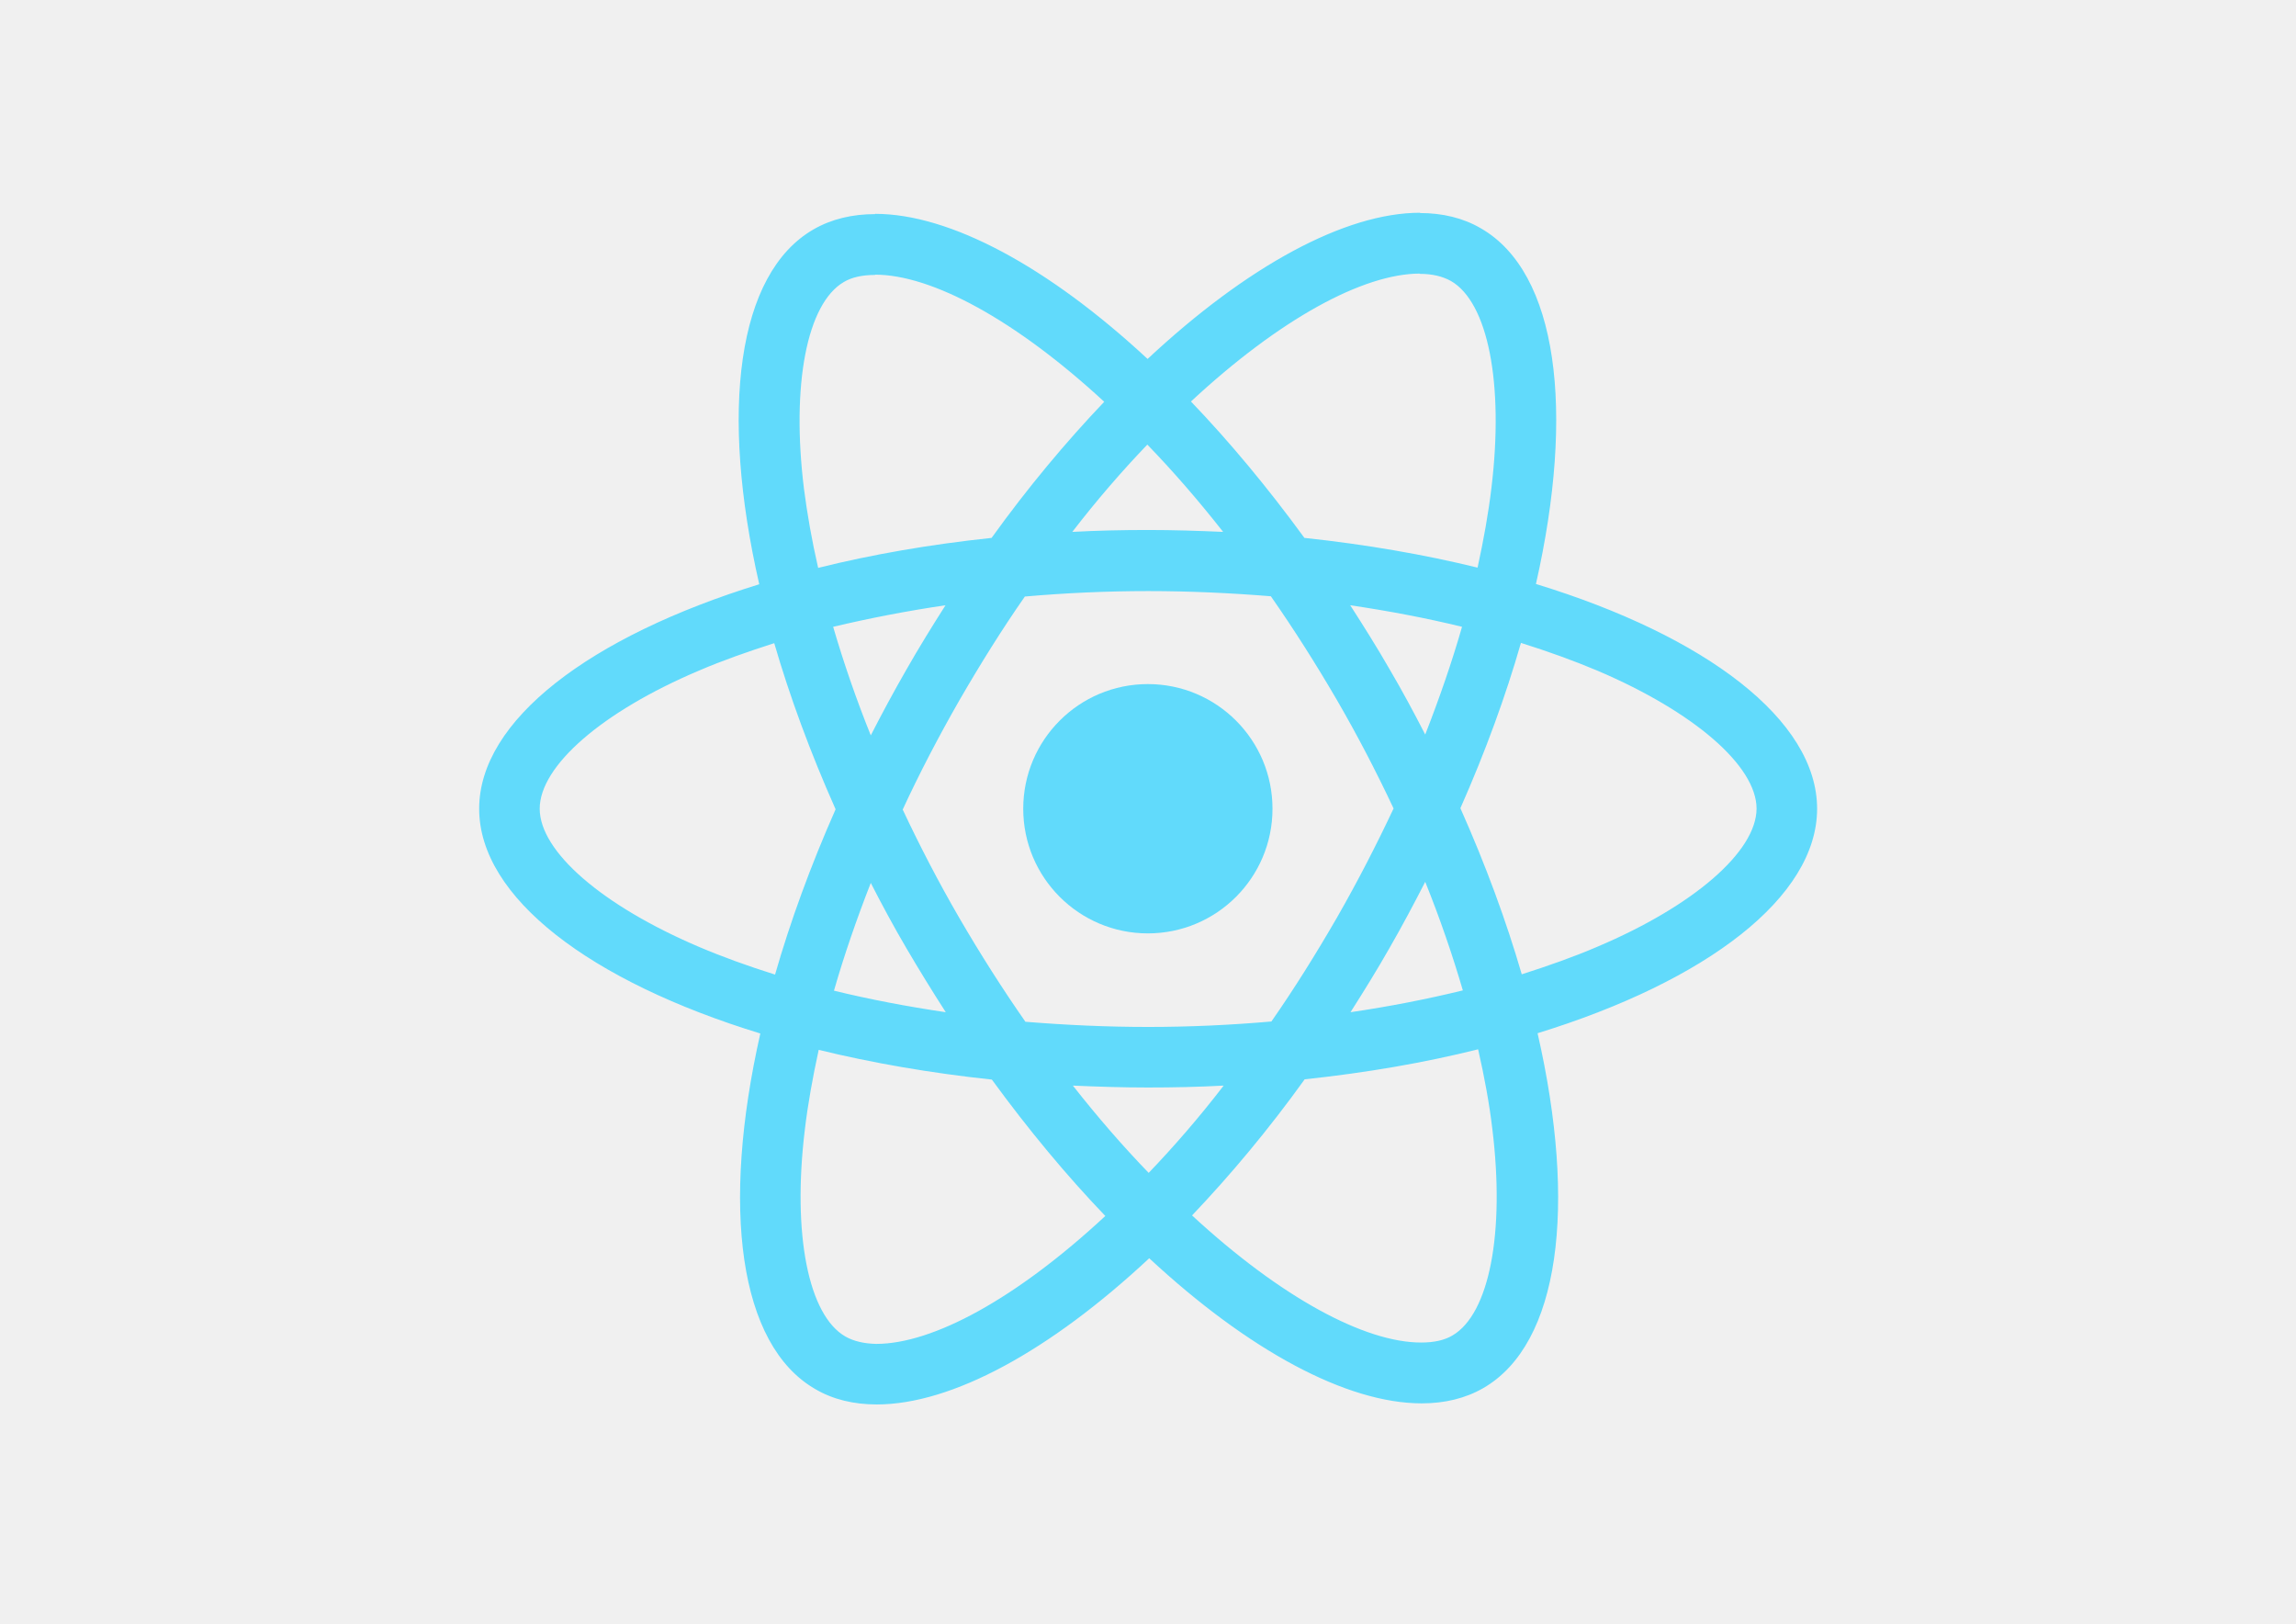
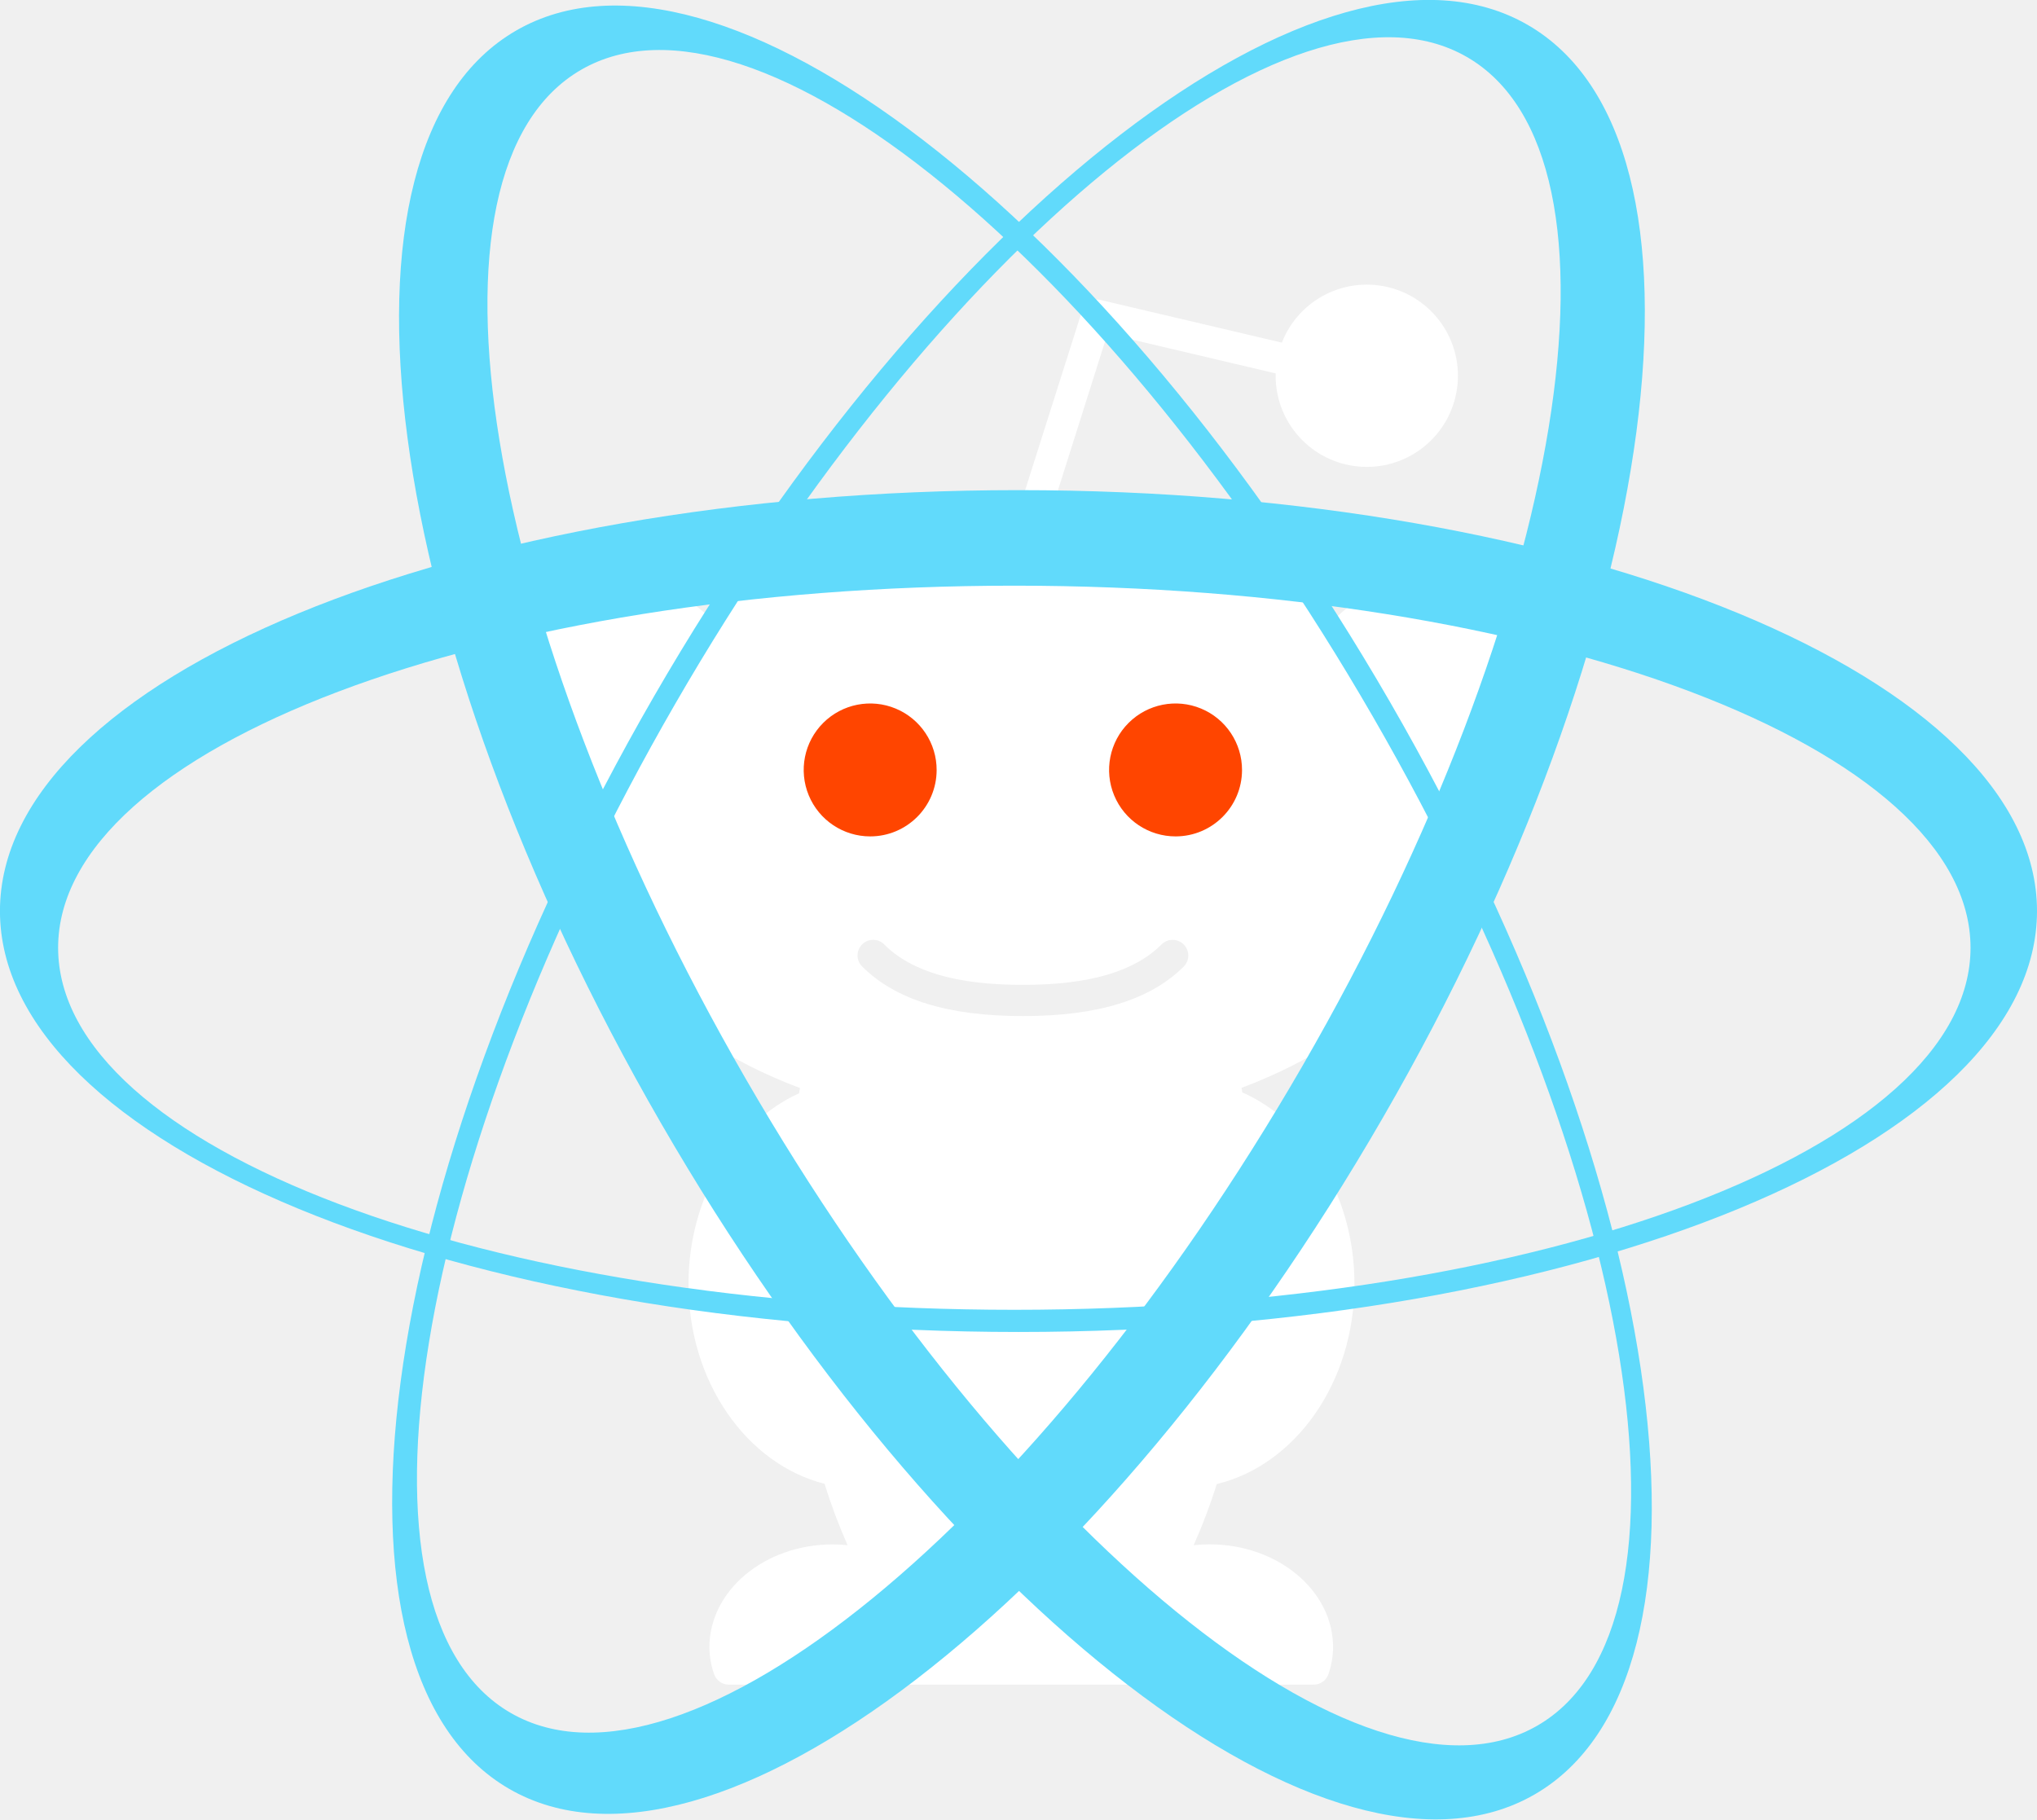
- <svg xmlns="http://www.w3.org/2000/svg" viewBox="0 0 841.9 595.3">
-   <g fill="#61DAFB">
-     <path d="M666.3 296.5c0-32.5-40.7-63.3-103.1-82.4 14.4-63.6 8-114.2-20.2-130.4-6.5-3.8-14.1-5.6-22.4-5.6v22.3c4.6 0 8.3.9 11.4 2.6 13.6 7.8 19.5 37.5 14.9 75.7-1.1 9.4-2.9 19.3-5.1 29.4-19.6-4.8-41-8.5-63.5-10.9-13.5-18.5-27.5-35.3-41.6-50 32.6-30.3 63.2-46.9 84-46.9V78c-27.5 0-63.5 19.6-99.9 53.6-36.4-33.8-72.4-53.2-99.9-53.2v22.3c20.7 0 51.4 16.5 84 46.6-14 14.7-28 31.4-41.3 49.9-22.6 2.4-44 6.1-63.6 11-2.3-10-4-19.7-5.2-29-4.7-38.2 1.1-67.9 14.6-75.8 3-1.8 6.9-2.6 11.5-2.6V78.5c-8.4 0-16 1.8-22.6 5.6-28.1 16.2-34.4 66.7-19.9 130.1-62.2 19.2-102.7 49.9-102.7 82.3 0 32.5 40.7 63.3 103.1 82.4-14.4 63.6-8 114.2 20.2 130.4 6.5 3.8 14.1 5.6 22.5 5.6 27.5 0 63.5-19.6 99.9-53.6 36.4 33.8 72.4 53.2 99.9 53.2 8.4 0 16-1.8 22.6-5.6 28.1-16.2 34.4-66.7 19.9-130.1 62-19.1 102.5-49.9 102.5-82.3zm-130.2-66.7c-3.7 12.9-8.3 26.2-13.5 39.5-4.1-8-8.4-16-13.1-24-4.6-8-9.5-15.8-14.4-23.4 14.2 2.1 27.9 4.7 41 7.9zm-45.8 106.5c-7.8 13.5-15.8 26.3-24.1 38.2-14.9 1.3-30 2-45.2 2-15.1 0-30.2-.7-45-1.9-8.3-11.9-16.4-24.6-24.2-38-7.6-13.1-14.5-26.4-20.8-39.8 6.2-13.4 13.2-26.8 20.7-39.9 7.8-13.5 15.8-26.3 24.1-38.2 14.9-1.3 30-2 45.2-2 15.1 0 30.2.7 45 1.9 8.3 11.9 16.4 24.6 24.2 38 7.6 13.1 14.5 26.4 20.8 39.8-6.3 13.4-13.2 26.8-20.7 39.9zm32.3-13c5.4 13.4 10 26.8 13.8 39.8-13.1 3.2-26.9 5.9-41.2 8 4.9-7.7 9.8-15.6 14.4-23.7 4.6-8 8.9-16.1 13-24.1zM421.2 430c-9.3-9.6-18.6-20.3-27.8-32 9 .4 18.2.7 27.5.7 9.4 0 18.7-.2 27.8-.7-9 11.7-18.3 22.4-27.5 32zm-74.4-58.9c-14.2-2.1-27.9-4.7-41-7.9 3.7-12.9 8.3-26.2 13.5-39.5 4.1 8 8.4 16 13.1 24 4.7 8 9.5 15.8 14.4 23.4zM420.7 163c9.3 9.6 18.6 20.3 27.8 32-9-.4-18.2-.7-27.5-.7-9.4 0-18.7.2-27.8.7 9-11.7 18.3-22.4 27.5-32zm-74 58.9c-4.9 7.7-9.8 15.6-14.4 23.7-4.6 8-8.9 16-13 24-5.4-13.4-10-26.8-13.8-39.8 13.1-3.1 26.9-5.8 41.2-7.9zm-90.5 125.2c-35.4-15.1-58.3-34.9-58.3-50.6 0-15.7 22.9-35.6 58.3-50.6 8.6-3.7 18-7 27.7-10.1 5.7 19.6 13.2 40 22.5 60.9-9.2 20.8-16.6 41.1-22.2 60.6-9.9-3.1-19.3-6.5-28-10.2zM310 490c-13.6-7.8-19.5-37.5-14.9-75.7 1.1-9.4 2.9-19.3 5.1-29.4 19.6 4.8 41 8.5 63.5 10.9 13.5 18.5 27.5 35.3 41.6 50-32.6 30.3-63.2 46.9-84 46.9-4.5-.1-8.3-1-11.3-2.7zm237.2-76.2c4.7 38.2-1.1 67.9-14.6 75.8-3 1.8-6.9 2.6-11.5 2.6-20.7 0-51.4-16.5-84-46.6 14-14.7 28-31.4 41.3-49.9 22.6-2.4 44-6.1 63.6-11 2.3 10.1 4.1 19.8 5.2 29.1zm38.5-66.7c-8.6 3.7-18 7-27.7 10.1-5.7-19.6-13.2-40-22.5-60.9 9.2-20.8 16.6-41.1 22.2-60.6 9.9 3.1 19.3 6.5 28.1 10.2 35.4 15.1 58.3 34.9 58.3 50.6-.1 15.7-23 35.6-58.4 50.6zM320.8 78.4z" />
-     <circle cx="420.9" cy="296.5" r="45.7" />
-     <path d="M520.5 78.1z" />
+ <svg xmlns="http://www.w3.org/2000/svg" id="Layer_3" data-name="Layer 3" viewBox="0 0 490.33 438">
+   <defs>
+     <style>.cls-1{fill:#fff;}.cls-2{fill:#ff4500;}.cls-3{fill:#61dafb;}</style>
+   </defs>
+   <path class="cls-1" d="M543,244.67a26.78,26.78,0,0,0-45.4-19.28c-18.26-12.06-42.94-19.82-70.29-20.8l14.94-47.23,40.48,9.53c0,0.2,0,.4,0,0.6a21.94,21.94,0,1,0,1.5-8l-43.63-10.27a3.74,3.74,0,0,0-4.44,2.52L419.42,204.5c-28.62.34-54.55,8.1-73.63,20.51A26.79,26.79,0,1,0,314,267.75a48.44,48.44,0,0,0-.78,8.62c0,26.79,22.17,50.2,55,62.57q-0.1.63-.2,1.26c-15.55,7.08-26.62,25-26.62,45.93,0,23.6,14.06,43.36,32.75,48.09A138.34,138.34,0,0,0,379.69,449a35.68,35.68,0,0,0-3.58-.19c-16.37,0-29.68,11.11-29.68,24.77a20.49,20.49,0,0,0,1.11,6.4,3.75,3.75,0,0,0,3.57,2.59h56.54l0.05,0H435l0.05,0h56.85a3.75,3.75,0,0,0,3.57-2.61,20.6,20.6,0,0,0,1.09-6.39c0-13.66-13.32-24.77-29.69-24.77A35.6,35.6,0,0,0,463,449a138.16,138.16,0,0,0,5.57-14.72c18.88-4.56,33.13-24.43,33.13-48.19,0-21.1-11.25-39.14-27-46.1l-0.17-1.09c32.79-12.36,55-35.77,55-62.56a48.41,48.41,0,0,0-.69-8.11A26.82,26.82,0,0,0,543,244.67Zm-82.36,65c-8,8-20.66,11.94-38.59,11.94h-0.27c-17.93,0-30.55-3.91-38.59-11.94a3.75,3.75,0,0,1,5.31-5.31c6.55,6.56,17.44,9.74,33.27,9.74H422c15.83,0,26.72-3.19,33.28-9.74A3.75,3.75,0,1,1,460.59,309.72Z" transform="translate(-175.67 -77)" />
+   <g id="g160">
+     <path class="cls-2" d="M385.13,278.36a16,16,0,1,1,16-15.95A16,16,0,0,1,385.13,278.36Z" transform="translate(-175.67 -77)" />
  </g>
+   <g id="g168">
+     <path class="cls-2" d="M458.69,278.36a16,16,0,1,1,15.95-15.95A16,16,0,0,1,458.69,278.36Z" transform="translate(-175.67 -77)" />
+   </g>
+   <path class="cls-3" d="M420.83,195c-135.4,0-245.17,45.37-245.17,101.33S285.43,397.67,420.83,397.67,666,352.3,666,296.33,556.24,195,420.83,195Zm-1,197.33c-127.12,0-230.17-39-230.17-87.17S292.72,218,419.83,218,650,257,650,305.17,547,392.33,419.83,392.33Z" transform="translate(-175.67 -77)" />
+   <path class="cls-3" d="M334.74,347.33C402.44,464.59,496.62,537,545.08,509S578,363.26,510.26,246,348.38,56.36,299.92,84.35,267,230.07,334.74,347.33Zm171.4-97.8c63.56,110.09,81.29,218.84,39.59,242.91s-127-45.66-190.57-155.75S273.88,117.86,315.57,93.79,442.58,139.45,506.14,249.53Z" transform="translate(-175.67 -77)" />
+   <path class="cls-3" d="M508.59,346c67.7-117.26,83.29-235,34.83-263S400.78,127.41,333.08,244.67s-83.29,235-34.83,263S440.89,463.26,508.59,346Zm-170.4-99.53C401.75,136.38,487.08,66.65,528.77,90.72s24,132.83-39.59,242.91S340.29,513.45,298.6,489.38,274.64,356.55,338.19,246.47Z" transform="translate(-175.67 -77)" />
</svg>
